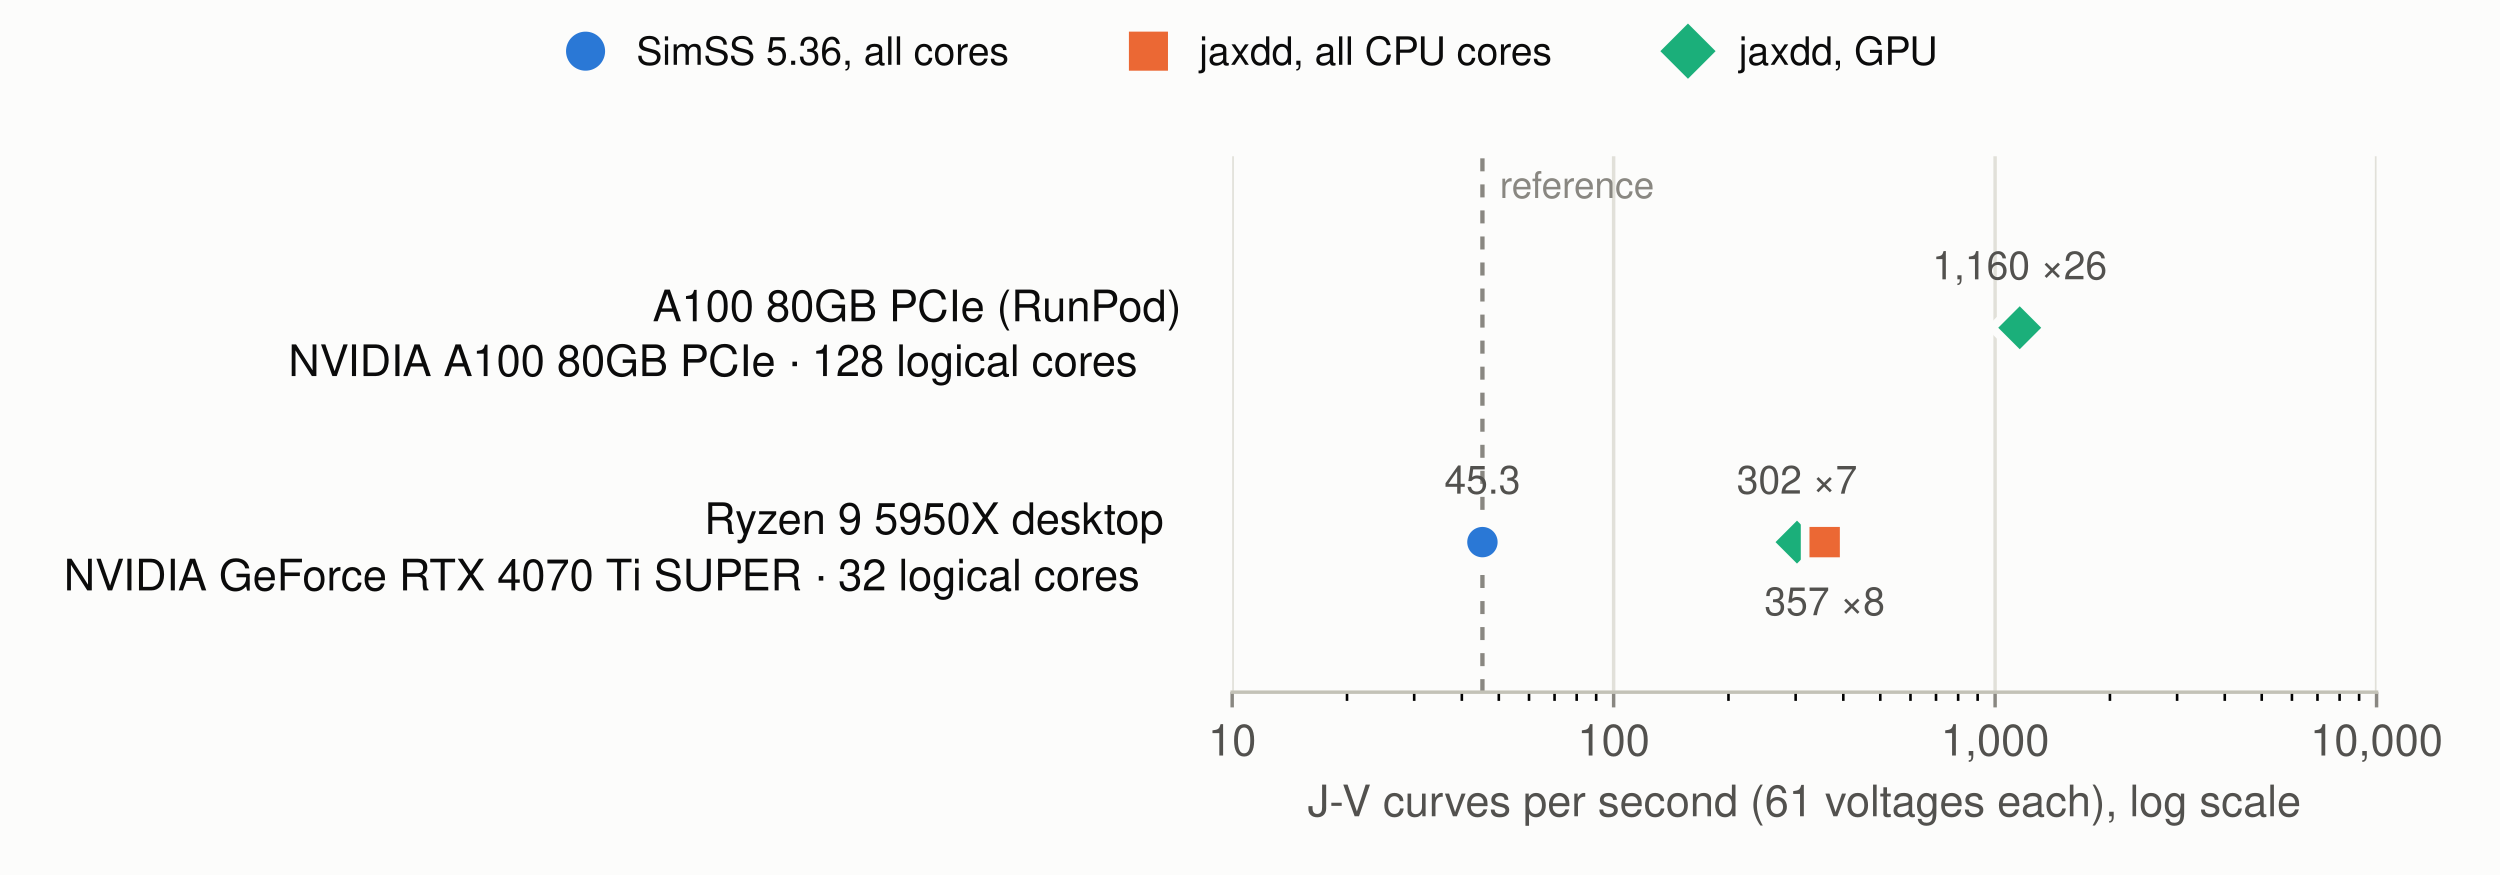
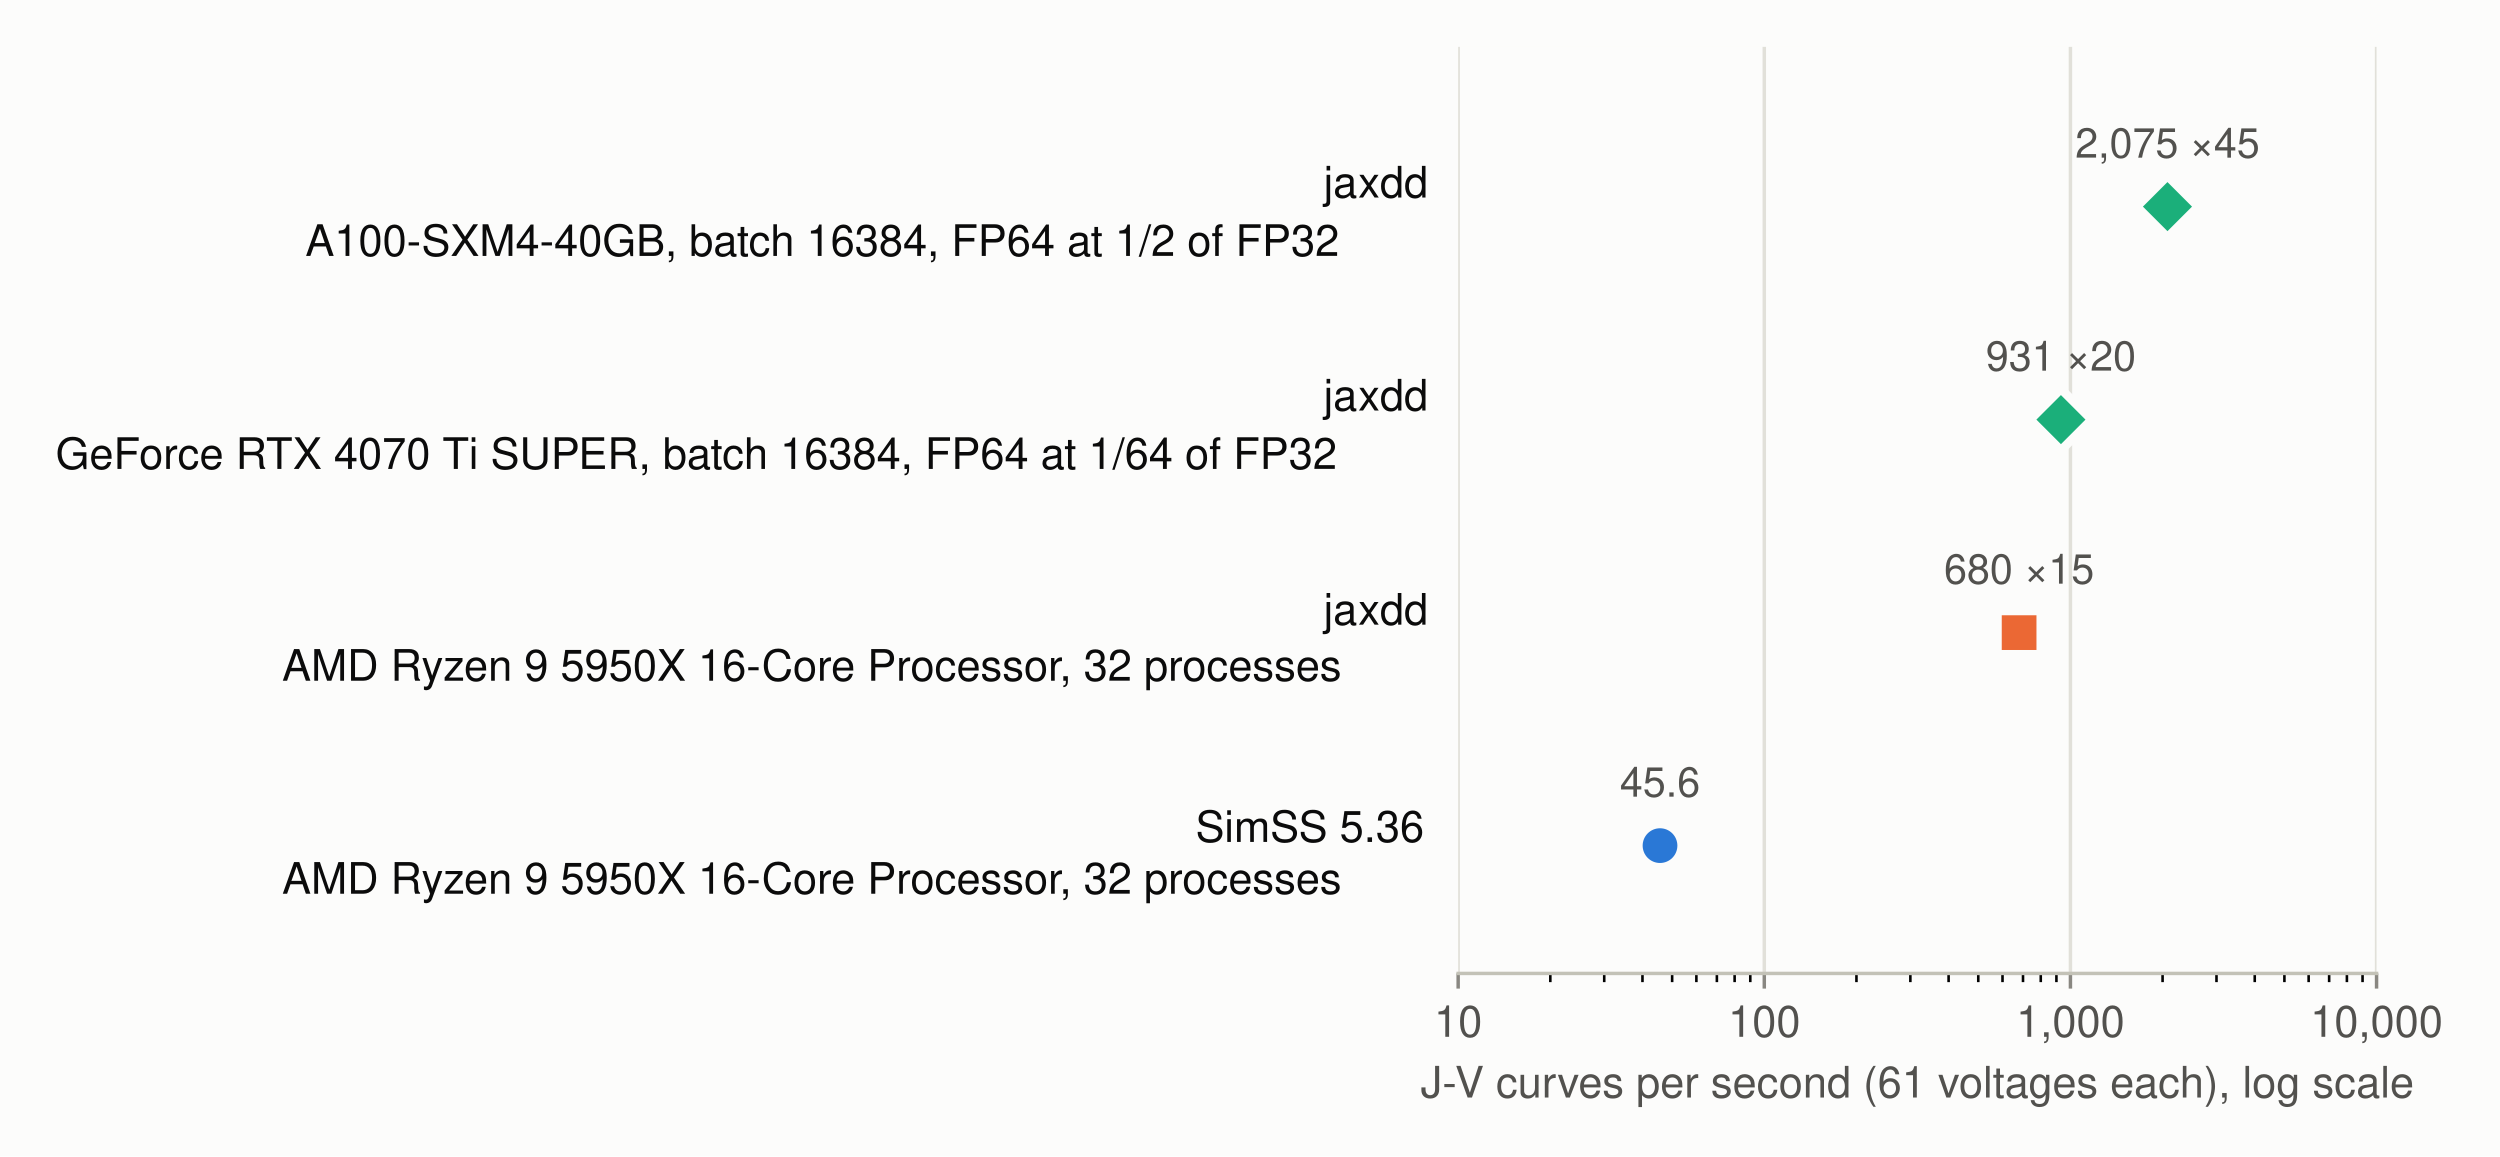
- <svg xmlns="http://www.w3.org/2000/svg" xmlns:xlink="http://www.w3.org/1999/xlink" width="576pt" height="201.6pt" viewBox="0 0 576 201.6" version="1.1">
+ <svg xmlns="http://www.w3.org/2000/svg" xmlns:xlink="http://www.w3.org/1999/xlink" width="576pt" height="266.4pt" viewBox="0 0 576 266.4" version="1.1">
  <defs>
    <style type="text/css">*{stroke-linejoin: round; stroke-linecap: butt}</style>
  </defs>
  <g id="figure_1">
    <g id="patch_1">
-       <path d="M 0 201.6  L 576 201.6  L 576 0  L 0 0  z " style="fill: #fcfcfb" />
+       <path d="M 0 266.4  L 576 266.4  L 576 0  L 0 0  z " style="fill: #fcfcfb" />
    </g>
    <g id="axes_1">
      <g id="patch_2">
-         <path d="M 283.895 159.478  L 547.56 159.478  L 547.56 36  L 283.895 36  z " style="fill: #fcfcfb" />
+         <path d="M 335.96 224.278  L 547.56 224.278  L 547.56 10.8  L 335.96 10.8  z " style="fill: #fcfcfb" />
      </g>
      <g id="matplotlib.axis_1">
        <g id="xtick_1">
          <g id="line2d_1">
-             <path d="M 283.895 159.478  L 283.895 36  " clip-path="url(#p0520788c5b)" style="fill: none; stroke: #e1e0d9; stroke-width: 0.8; stroke-linecap: square" />
+             <path d="M 335.96 224.278  L 335.96 10.8  " clip-path="url(#p5f009260a2)" style="fill: none; stroke: #e1e0d9; stroke-width: 0.8; stroke-linecap: square" />
          </g>
          <g id="line2d_2">
            <defs>
-               <path id="mabc359dbc2" d="M 0 0  L 0 3.5  " style="stroke: #898781; stroke-width: 0.8" />
+               <path id="m44731a9565" d="M 0 0  L 0 3.5  " style="stroke: #898781; stroke-width: 0.8" />
            </defs>
            <g>
-               <use xlink:href="#mabc359dbc2" x="283.895" y="159.478" style="fill: #898781; stroke: #898781; stroke-width: 0.8" />
+               <use xlink:href="#m44731a9565" x="335.96" y="224.278" style="fill: #898781; stroke: #898781; stroke-width: 0.8" />
            </g>
          </g>
          <g id="text_1">
-             <text style="font-size: 10px; font-family: 'Segoe UI', 'Helvetica', 'Arial', 'DejaVu Sans', sans-serif; text-anchor: middle; fill: #52514e" x="283.895" y="174.075" transform="rotate(-0 283.895 174.0753)">10</text>
+             <text style="font-size: 10px; font-family: 'Segoe UI', 'Helvetica', 'Arial', 'DejaVu Sans', sans-serif; text-anchor: middle; fill: #52514e" x="335.96" y="238.875" transform="rotate(-0 335.96 238.8753)">10</text>
          </g>
        </g>
        <g id="xtick_2">
          <g id="line2d_3">
-             <path d="M 371.783 159.478  L 371.783 36  " clip-path="url(#p0520788c5b)" style="fill: none; stroke: #e1e0d9; stroke-width: 0.8; stroke-linecap: square" />
+             <path d="M 406.493 224.278  L 406.493 10.8  " clip-path="url(#p5f009260a2)" style="fill: none; stroke: #e1e0d9; stroke-width: 0.8; stroke-linecap: square" />
          </g>
          <g id="line2d_4">
            <g>
-               <use xlink:href="#mabc359dbc2" x="371.783" y="159.478" style="fill: #898781; stroke: #898781; stroke-width: 0.8" />
+               <use xlink:href="#m44731a9565" x="406.493" y="224.278" style="fill: #898781; stroke: #898781; stroke-width: 0.8" />
            </g>
          </g>
          <g id="text_2">
-             <text style="font-size: 10px; font-family: 'Segoe UI', 'Helvetica', 'Arial', 'DejaVu Sans', sans-serif; text-anchor: middle; fill: #52514e" x="371.783" y="174.075" transform="rotate(-0 371.7833 174.0753)">100</text>
+             <text style="font-size: 10px; font-family: 'Segoe UI', 'Helvetica', 'Arial', 'DejaVu Sans', sans-serif; text-anchor: middle; fill: #52514e" x="406.493" y="238.875" transform="rotate(-0 406.4933 238.8753)">100</text>
          </g>
        </g>
        <g id="xtick_3">
          <g id="line2d_5">
-             <path d="M 459.672 159.478  L 459.672 36  " clip-path="url(#p0520788c5b)" style="fill: none; stroke: #e1e0d9; stroke-width: 0.8; stroke-linecap: square" />
+             <path d="M 477.027 224.278  L 477.027 10.8  " clip-path="url(#p5f009260a2)" style="fill: none; stroke: #e1e0d9; stroke-width: 0.8; stroke-linecap: square" />
          </g>
          <g id="line2d_6">
            <g>
-               <use xlink:href="#mabc359dbc2" x="459.672" y="159.478" style="fill: #898781; stroke: #898781; stroke-width: 0.8" />
+               <use xlink:href="#m44731a9565" x="477.027" y="224.278" style="fill: #898781; stroke: #898781; stroke-width: 0.8" />
            </g>
          </g>
          <g id="text_3">
-             <text style="font-size: 10px; font-family: 'Segoe UI', 'Helvetica', 'Arial', 'DejaVu Sans', sans-serif; text-anchor: middle; fill: #52514e" x="459.672" y="174.075" transform="rotate(-0 459.6717 174.0753)">1,000</text>
+             <text style="font-size: 10px; font-family: 'Segoe UI', 'Helvetica', 'Arial', 'DejaVu Sans', sans-serif; text-anchor: middle; fill: #52514e" x="477.027" y="238.875" transform="rotate(-0 477.0267 238.8753)">1,000</text>
          </g>
        </g>
        <g id="xtick_4">
          <g id="line2d_7">
-             <path d="M 547.56 159.478  L 547.56 36  " clip-path="url(#p0520788c5b)" style="fill: none; stroke: #e1e0d9; stroke-width: 0.8; stroke-linecap: square" />
+             <path d="M 547.56 224.278  L 547.56 10.8  " clip-path="url(#p5f009260a2)" style="fill: none; stroke: #e1e0d9; stroke-width: 0.8; stroke-linecap: square" />
          </g>
          <g id="line2d_8">
            <g>
-               <use xlink:href="#mabc359dbc2" x="547.56" y="159.478" style="fill: #898781; stroke: #898781; stroke-width: 0.8" />
+               <use xlink:href="#m44731a9565" x="547.56" y="224.278" style="fill: #898781; stroke: #898781; stroke-width: 0.8" />
            </g>
          </g>
          <g id="text_4">
-             <text style="font-size: 10px; font-family: 'Segoe UI', 'Helvetica', 'Arial', 'DejaVu Sans', sans-serif; text-anchor: middle; fill: #52514e" x="547.56" y="174.075" transform="rotate(-0 547.56 174.0753)">10,000</text>
+             <text style="font-size: 10px; font-family: 'Segoe UI', 'Helvetica', 'Arial', 'DejaVu Sans', sans-serif; text-anchor: middle; fill: #52514e" x="547.56" y="238.875" transform="rotate(-0 547.56 238.8753)">10,000</text>
          </g>
        </g>
        <g id="xtick_5">
          <g id="line2d_9">
            <defs>
-               <path id="mb9ab10955d" d="M 0 0  L 0 2  " style="stroke: #000000; stroke-width: 0.6" />
+               <path id="m7e674e28d2" d="M 0 0  L 0 2  " style="stroke: #000000; stroke-width: 0.6" />
            </defs>
            <g>
-               <use xlink:href="#mb9ab10955d" x="310.352" y="159.478" style="stroke: #000000; stroke-width: 0.6" />
+               <use xlink:href="#m7e674e28d2" x="357.193" y="224.278" style="stroke: #000000; stroke-width: 0.6" />
            </g>
          </g>
        </g>
        <g id="xtick_6">
          <g id="line2d_10">
            <g>
-               <use xlink:href="#mb9ab10955d" x="325.828" y="159.478" style="stroke: #000000; stroke-width: 0.6" />
+               <use xlink:href="#m7e674e28d2" x="369.613" y="224.278" style="stroke: #000000; stroke-width: 0.6" />
            </g>
          </g>
        </g>
        <g id="xtick_7">
          <g id="line2d_11">
            <g>
-               <use xlink:href="#mb9ab10955d" x="336.809" y="159.478" style="stroke: #000000; stroke-width: 0.6" />
+               <use xlink:href="#m7e674e28d2" x="378.425" y="224.278" style="stroke: #000000; stroke-width: 0.6" />
            </g>
          </g>
        </g>
        <g id="xtick_8">
          <g id="line2d_12">
            <g>
-               <use xlink:href="#mb9ab10955d" x="345.326" y="159.478" style="stroke: #000000; stroke-width: 0.6" />
+               <use xlink:href="#m7e674e28d2" x="385.261" y="224.278" style="stroke: #000000; stroke-width: 0.6" />
            </g>
          </g>
        </g>
        <g id="xtick_9">
          <g id="line2d_13">
            <g>
-               <use xlink:href="#mb9ab10955d" x="352.285" y="159.478" style="stroke: #000000; stroke-width: 0.6" />
+               <use xlink:href="#m7e674e28d2" x="390.846" y="224.278" style="stroke: #000000; stroke-width: 0.6" />
            </g>
          </g>
        </g>
        <g id="xtick_10">
          <g id="line2d_14">
            <g>
-               <use xlink:href="#mb9ab10955d" x="358.169" y="159.478" style="stroke: #000000; stroke-width: 0.6" />
+               <use xlink:href="#m7e674e28d2" x="395.568" y="224.278" style="stroke: #000000; stroke-width: 0.6" />
            </g>
          </g>
        </g>
        <g id="xtick_11">
          <g id="line2d_15">
            <g>
-               <use xlink:href="#mb9ab10955d" x="363.266" y="159.478" style="stroke: #000000; stroke-width: 0.6" />
+               <use xlink:href="#m7e674e28d2" x="399.658" y="224.278" style="stroke: #000000; stroke-width: 0.6" />
            </g>
          </g>
        </g>
        <g id="xtick_12">
          <g id="line2d_16">
            <g>
-               <use xlink:href="#mb9ab10955d" x="367.762" y="159.478" style="stroke: #000000; stroke-width: 0.6" />
+               <use xlink:href="#m7e674e28d2" x="403.266" y="224.278" style="stroke: #000000; stroke-width: 0.6" />
            </g>
          </g>
        </g>
        <g id="xtick_13">
          <g id="line2d_17">
            <g>
-               <use xlink:href="#mb9ab10955d" x="398.24" y="159.478" style="stroke: #000000; stroke-width: 0.6" />
+               <use xlink:href="#m7e674e28d2" x="427.726" y="224.278" style="stroke: #000000; stroke-width: 0.6" />
            </g>
          </g>
        </g>
        <g id="xtick_14">
          <g id="line2d_18">
            <g>
-               <use xlink:href="#mb9ab10955d" x="413.717" y="159.478" style="stroke: #000000; stroke-width: 0.6" />
+               <use xlink:href="#m7e674e28d2" x="440.146" y="224.278" style="stroke: #000000; stroke-width: 0.6" />
            </g>
          </g>
        </g>
        <g id="xtick_15">
          <g id="line2d_19">
            <g>
-               <use xlink:href="#mb9ab10955d" x="424.697" y="159.478" style="stroke: #000000; stroke-width: 0.6" />
+               <use xlink:href="#m7e674e28d2" x="448.959" y="224.278" style="stroke: #000000; stroke-width: 0.6" />
            </g>
          </g>
        </g>
        <g id="xtick_16">
          <g id="line2d_20">
            <g>
-               <use xlink:href="#mb9ab10955d" x="433.215" y="159.478" style="stroke: #000000; stroke-width: 0.6" />
+               <use xlink:href="#m7e674e28d2" x="455.794" y="224.278" style="stroke: #000000; stroke-width: 0.6" />
            </g>
          </g>
        </g>
        <g id="xtick_17">
          <g id="line2d_21">
            <g>
-               <use xlink:href="#mb9ab10955d" x="440.174" y="159.478" style="stroke: #000000; stroke-width: 0.6" />
+               <use xlink:href="#m7e674e28d2" x="461.379" y="224.278" style="stroke: #000000; stroke-width: 0.6" />
            </g>
          </g>
        </g>
        <g id="xtick_18">
          <g id="line2d_22">
            <g>
-               <use xlink:href="#mb9ab10955d" x="446.058" y="159.478" style="stroke: #000000; stroke-width: 0.6" />
+               <use xlink:href="#m7e674e28d2" x="466.101" y="224.278" style="stroke: #000000; stroke-width: 0.6" />
            </g>
          </g>
        </g>
        <g id="xtick_19">
          <g id="line2d_23">
            <g>
-               <use xlink:href="#mb9ab10955d" x="451.154" y="159.478" style="stroke: #000000; stroke-width: 0.6" />
+               <use xlink:href="#m7e674e28d2" x="470.191" y="224.278" style="stroke: #000000; stroke-width: 0.6" />
            </g>
          </g>
        </g>
        <g id="xtick_20">
          <g id="line2d_24">
            <g>
-               <use xlink:href="#mb9ab10955d" x="455.65" y="159.478" style="stroke: #000000; stroke-width: 0.6" />
+               <use xlink:href="#m7e674e28d2" x="473.799" y="224.278" style="stroke: #000000; stroke-width: 0.6" />
            </g>
          </g>
        </g>
        <g id="xtick_21">
          <g id="line2d_25">
            <g>
-               <use xlink:href="#mb9ab10955d" x="486.129" y="159.478" style="stroke: #000000; stroke-width: 0.6" />
+               <use xlink:href="#m7e674e28d2" x="498.259" y="224.278" style="stroke: #000000; stroke-width: 0.6" />
            </g>
          </g>
        </g>
        <g id="xtick_22">
          <g id="line2d_26">
            <g>
-               <use xlink:href="#mb9ab10955d" x="501.605" y="159.478" style="stroke: #000000; stroke-width: 0.6" />
+               <use xlink:href="#m7e674e28d2" x="510.68" y="224.278" style="stroke: #000000; stroke-width: 0.6" />
            </g>
          </g>
        </g>
        <g id="xtick_23">
          <g id="line2d_27">
            <g>
-               <use xlink:href="#mb9ab10955d" x="512.586" y="159.478" style="stroke: #000000; stroke-width: 0.6" />
+               <use xlink:href="#m7e674e28d2" x="519.492" y="224.278" style="stroke: #000000; stroke-width: 0.6" />
            </g>
          </g>
        </g>
        <g id="xtick_24">
          <g id="line2d_28">
            <g>
-               <use xlink:href="#mb9ab10955d" x="521.103" y="159.478" style="stroke: #000000; stroke-width: 0.6" />
+               <use xlink:href="#m7e674e28d2" x="526.327" y="224.278" style="stroke: #000000; stroke-width: 0.6" />
            </g>
          </g>
        </g>
        <g id="xtick_25">
          <g id="line2d_29">
            <g>
-               <use xlink:href="#mb9ab10955d" x="528.062" y="159.478" style="stroke: #000000; stroke-width: 0.6" />
+               <use xlink:href="#m7e674e28d2" x="531.912" y="224.278" style="stroke: #000000; stroke-width: 0.6" />
            </g>
          </g>
        </g>
        <g id="xtick_26">
          <g id="line2d_30">
            <g>
-               <use xlink:href="#mb9ab10955d" x="533.946" y="159.478" style="stroke: #000000; stroke-width: 0.6" />
+               <use xlink:href="#m7e674e28d2" x="536.634" y="224.278" style="stroke: #000000; stroke-width: 0.6" />
            </g>
          </g>
        </g>
        <g id="xtick_27">
          <g id="line2d_31">
            <g>
-               <use xlink:href="#mb9ab10955d" x="539.043" y="159.478" style="stroke: #000000; stroke-width: 0.6" />
+               <use xlink:href="#m7e674e28d2" x="540.725" y="224.278" style="stroke: #000000; stroke-width: 0.6" />
            </g>
          </g>
        </g>
        <g id="xtick_28">
          <g id="line2d_32">
            <g>
-               <use xlink:href="#mb9ab10955d" x="543.538" y="159.478" style="stroke: #000000; stroke-width: 0.6" />
+               <use xlink:href="#m7e674e28d2" x="544.333" y="224.278" style="stroke: #000000; stroke-width: 0.6" />
            </g>
          </g>
        </g>
        <g id="text_5">
-           <text style="font-size: 10px; font-family: 'Segoe UI', 'Helvetica', 'Arial', 'DejaVu Sans', sans-serif; text-anchor: middle; fill: #52514e" x="415.728" y="188.076" transform="rotate(-0 415.7275 188.0761)">J-V curves per second (61 voltages each), log scale</text>
+           <text style="font-size: 10px; font-family: 'Segoe UI', 'Helvetica', 'Arial', 'DejaVu Sans', sans-serif; text-anchor: middle; fill: #52514e" x="441.76" y="252.876" transform="rotate(-0 441.76 252.8761)">J-V curves per second (61 voltages each), log scale</text>
        </g>
      </g>
      <g id="matplotlib.axis_2">
        <g id="ytick_1">
          <g id="line2d_33" />
          <g id="text_6">
-             <text style="font-size: 10px; font-family: 'Segoe UI', 'Helvetica', 'Arial', 'DejaVu Sans', sans-serif; fill: #0b0b0b" transform="translate(162.2497 123.0336)">Ryzen 9 5950X desktop</text>
-             <text style="font-size: 10px; font-family: 'Segoe UI', 'Helvetica', 'Arial', 'DejaVu Sans', sans-serif; fill: #0b0b0b" transform="translate(14.69969 136.0336)">NVIDIA GeForce RTX 4070 Ti SUPER · 32 logical cores</text>
+             <text style="font-size: 10px; font-family: 'Segoe UI', 'Helvetica', 'Arial', 'DejaVu Sans', sans-serif; fill: #0b0b0b" transform="translate(275.4522 193.975)">SimSS 5.36</text>
+             <text style="font-size: 10px; font-family: 'Segoe UI', 'Helvetica', 'Arial', 'DejaVu Sans', sans-serif; fill: #0b0b0b" transform="translate(64.98656 205.918)">AMD Ryzen 9 5950X 16-Core Processor, 32 processes</text>
          </g>
        </g>
        <g id="ytick_2">
          <g id="line2d_34" />
          <g id="text_7">
-             <text style="font-size: 10px; font-family: 'Segoe UI', 'Helvetica', 'Arial', 'DejaVu Sans', sans-serif; fill: #0b0b0b" transform="translate(150.3638 74.02301)">A100 80GB PCIe (RunPod)</text>
-             <text style="font-size: 10px; font-family: 'Segoe UI', 'Helvetica', 'Arial', 'DejaVu Sans', sans-serif; fill: #0b0b0b" transform="translate(66.44344 86.64254)">NVIDIA A100 80GB PCIe · 128 logical cores</text>
-           </g>
-         </g>
-       </g>
-       <g id="line2d_35">
-         <path d="M 341.551 159.478  L 341.551 36  " clip-path="url(#p0520788c5b)" style="fill: none; stroke-dasharray: 3,3; stroke-dashoffset: 0; stroke: #898781" />
+             <text style="font-size: 10px; font-family: 'Segoe UI', 'Helvetica', 'Arial', 'DejaVu Sans', sans-serif; fill: #0b0b0b" transform="translate(304.9381 143.931)">jaxdd</text>
+             <text style="font-size: 10px; font-family: 'Segoe UI', 'Helvetica', 'Arial', 'DejaVu Sans', sans-serif; fill: #0b0b0b" transform="translate(64.98656 156.8427)">AMD Ryzen 9 5950X 16-Core Processor, 32 processes</text>
+           </g>
+         </g>
+         <g id="ytick_3">
+           <g id="line2d_35" />
+           <g id="text_8">
+             <text style="font-size: 10px; font-family: 'Segoe UI', 'Helvetica', 'Arial', 'DejaVu Sans', sans-serif; fill: #0b0b0b" transform="translate(304.9381 94.58221)">jaxdd</text>
+             <text style="font-size: 10px; font-family: 'Segoe UI', 'Helvetica', 'Arial', 'DejaVu Sans', sans-serif; fill: #0b0b0b" transform="translate(12.81469 108.0408)">GeForce RTX 4070 Ti SUPER, batch 16384, FP64 at 1/64 of FP32</text>
+           </g>
+         </g>
+         <g id="ytick_4">
+           <g id="line2d_36" />
+           <g id="text_9">
+             <text style="font-size: 10px; font-family: 'Segoe UI', 'Helvetica', 'Arial', 'DejaVu Sans', sans-serif; fill: #0b0b0b" transform="translate(304.9381 45.50688)">jaxdd</text>
+             <text style="font-size: 10px; font-family: 'Segoe UI', 'Helvetica', 'Arial', 'DejaVu Sans', sans-serif; fill: #0b0b0b" transform="translate(70.35062 58.96548)">A100-SXM4-40GB, batch 16384, FP64 at 1/2 of FP32</text>
+           </g>
+         </g>
      </g>
      <g id="patch_3">
-         <path d="M 283.895 159.478  L 547.56 159.478  " style="fill: none; stroke: #c3c2b7; stroke-width: 0.8; stroke-linejoin: miter; stroke-linecap: square" />
-       </g>
-       <g id="line2d_36">
-         <defs>
-           <path id="mef82e5dd0c" d="M -0 6.364  L 6.364 0  L 0 -6.364  L -6.364 -0  z " style="stroke: #fcfcfb; stroke-width: 2; stroke-linejoin: miter" />
-         </defs>
-         <g clip-path="url(#p0520788c5b)">
-           <use xlink:href="#mef82e5dd0c" x="414.027" y="124.904" style="fill: #1baf7a; stroke: #fcfcfb; stroke-width: 2; stroke-linejoin: miter" />
-         </g>
-       </g>
-       <g id="text_8">
-         <text style="font-size: 9px; font-family: 'Segoe UI', 'Helvetica', 'Arial', 'DejaVu Sans', sans-serif; text-anchor: middle; fill: #52514e" x="414.027" y="113.742" transform="rotate(-0 414.0272 113.7418)">302  ×7</text>
+         <path d="M 335.96 224.278  L 547.56 224.278  " style="fill: none; stroke: #c3c2b7; stroke-width: 0.8; stroke-linejoin: miter; stroke-linecap: square" />
      </g>
      <g id="line2d_37">
        <defs>
-           <path id="m9e6e76f606" d="M -4.5 4.5  L 4.5 4.5  L 4.5 -4.5  L -4.5 -4.5  z " style="stroke: #fcfcfb; stroke-width: 2; stroke-linejoin: miter" />
+           <path id="m5603ec8c37" d="M 0 5  C 1.326 5 2.598 4.473 3.536 3.536  C 4.473 2.598 5 1.326 5 0  C 5 -1.326 4.473 -2.598 3.536 -3.536  C 2.598 -4.473 1.326 -5 0 -5  C -1.326 -5 -2.598 -4.473 -3.536 -3.536  C -4.473 -2.598 -5 -1.326 -5 0  C -5 1.326 -4.473 2.598 -3.536 3.536  C -2.598 4.473 -1.326 5 0 5  z " style="stroke: #fcfcfb; stroke-width: 2" />
        </defs>
-         <g clip-path="url(#p0520788c5b)">
-           <use xlink:href="#m9e6e76f606" x="420.402" y="124.904" style="fill: #eb6834; stroke: #fcfcfb; stroke-width: 2; stroke-linejoin: miter" />
-         </g>
-       </g>
-       <g id="text_9">
-         <text style="font-size: 9px; font-family: 'Segoe UI', 'Helvetica', 'Arial', 'DejaVu Sans', sans-serif; text-anchor: middle; fill: #52514e" x="420.402" y="141.742" transform="rotate(-0 420.4015 141.7418)">357  ×8</text>
+         <g clip-path="url(#p5f009260a2)">
+           <use xlink:href="#m5603ec8c37" x="382.467" y="194.832" style="fill: #2a78d6; stroke: #fcfcfb; stroke-width: 2" />
+         </g>
+       </g>
+       <g id="text_10">
+         <text style="font-size: 9.5px; font-family: 'Segoe UI', 'Helvetica', 'Arial', 'DejaVu Sans', sans-serif; text-anchor: middle; fill: #52514e" x="382.467" y="183.55" transform="rotate(-0 382.4671 183.5502)">45.6</text>
      </g>
      <g id="line2d_38">
        <defs>
-           <path id="m556c6f2541" d="M 0 4.5  C 1.193 4.5 2.338 4.026 3.182 3.182  C 4.026 2.338 4.5 1.193 4.5 0  C 4.5 -1.193 4.026 -2.338 3.182 -3.182  C 2.338 -4.026 1.193 -4.5 0 -4.5  C -1.193 -4.5 -2.338 -4.026 -3.182 -3.182  C -4.026 -2.338 -4.5 -1.193 -4.5 0  C -4.5 1.193 -4.026 2.338 -3.182 3.182  C -2.338 4.026 -1.193 4.5 0 4.5  z " style="stroke: #fcfcfb; stroke-width: 2" />
+           <path id="m0f136d2788" d="M -5 5  L 5 5  L 5 -5  L -5 -5  z " style="stroke: #fcfcfb; stroke-width: 2; stroke-linejoin: miter" />
        </defs>
-         <g clip-path="url(#p0520788c5b)">
-           <use xlink:href="#m556c6f2541" x="341.551" y="124.904" style="fill: #2a78d6; stroke: #fcfcfb; stroke-width: 2" />
-         </g>
-       </g>
-       <g id="text_10">
-         <text style="font-size: 9px; font-family: 'Segoe UI', 'Helvetica', 'Arial', 'DejaVu Sans', sans-serif; text-anchor: middle; fill: #52514e" x="341.551" y="113.742" transform="rotate(-0 341.5513 113.7418)">45.3</text>
+         <g clip-path="url(#p5f009260a2)">
+           <use xlink:href="#m0f136d2788" x="465.202" y="145.757" style="fill: #eb6834; stroke: #fcfcfb; stroke-width: 2; stroke-linejoin: miter" />
+         </g>
+       </g>
+       <g id="text_11">
+         <text style="font-size: 9.5px; font-family: 'Segoe UI', 'Helvetica', 'Arial', 'DejaVu Sans', sans-serif; text-anchor: middle; fill: #52514e" x="465.202" y="134.475" transform="rotate(-0 465.2024 134.4749)">680  ×15</text>
      </g>
      <g id="line2d_39">
-         <g clip-path="url(#p0520788c5b)">
-           <use xlink:href="#mef82e5dd0c" x="465.342" y="75.513" style="fill: #1baf7a; stroke: #fcfcfb; stroke-width: 2; stroke-linejoin: miter" />
-         </g>
-       </g>
-       <g id="text_11">
-         <text style="font-size: 9px; font-family: 'Segoe UI', 'Helvetica', 'Arial', 'DejaVu Sans', sans-serif; text-anchor: middle; fill: #52514e" x="465.342" y="64.351" transform="rotate(-0 465.3424 64.35074)">1,160  ×26</text>
+         <defs>
+           <path id="m87c4885043" d="M -0 7.071  L 7.071 0  L 0 -7.071  L -7.071 -0  z " style="stroke: #fcfcfb; stroke-width: 2; stroke-linejoin: miter" />
+         </defs>
+         <g clip-path="url(#p5f009260a2)">
+           <use xlink:href="#m87c4885043" x="474.837" y="96.682" style="fill: #1baf7a; stroke: #fcfcfb; stroke-width: 2; stroke-linejoin: miter" />
+         </g>
      </g>
      <g id="text_12">
-         <text style="font-size: 8.5px; font-family: 'Segoe UI', 'Helvetica', 'Arial', 'DejaVu Sans', sans-serif; text-anchor: start; fill: #898781" x="345.551" y="45.617" transform="rotate(-0 345.5513 45.617)">reference</text>
-       </g>
-     </g>
-     <g id="legend_1">
+         <text style="font-size: 9.5px; font-family: 'Segoe UI', 'Helvetica', 'Arial', 'DejaVu Sans', sans-serif; text-anchor: middle; fill: #52514e" x="474.837" y="85.4" transform="rotate(-0 474.8371 85.39959)">931  ×20</text>
+       </g>
      <g id="line2d_40">
-         <defs>
-           <path id="mc3d4abae86" d="M 0 4  C 1.061 4 2.078 3.579 2.828 2.828  C 3.579 2.078 4 1.061 4 0  C 4 -1.061 3.579 -2.078 2.828 -2.828  C 2.078 -3.579 1.061 -4 0 -4  C -1.061 -4 -2.078 -3.579 -2.828 -2.828  C -3.579 -2.078 -4 -1.061 -4 0  C -4 1.061 -3.579 2.078 -2.828 2.828  C -2.078 3.579 -1.061 4 0 4  z " style="stroke: #2a78d6" />
-         </defs>
-         <g>
-           <use xlink:href="#mc3d4abae86" x="134.914" y="11.789" style="fill: #2a78d6; stroke: #2a78d6" />
+         <g clip-path="url(#p5f009260a2)">
+           <use xlink:href="#m87c4885043" x="499.383" y="47.606" style="fill: #1baf7a; stroke: #fcfcfb; stroke-width: 2; stroke-linejoin: miter" />
        </g>
      </g>
      <g id="text_13">
-         <text style="font-size: 9px; font-family: 'Segoe UI', 'Helvetica', 'Arial', 'DejaVu Sans', sans-serif; text-anchor: start; fill: #0b0b0b" x="146.614" y="14.939" transform="rotate(-0 146.6135 14.93859)">SimSS 5.36, all cores</text>
-       </g>
-       <g id="line2d_41">
-         <defs>
-           <path id="mb8db2d2e5a" d="M -4 4  L 4 4  L 4 -4  L -4 -4  z " style="stroke: #eb6834; stroke-linejoin: miter" />
-         </defs>
-         <g>
-           <use xlink:href="#mb8db2d2e5a" x="264.601" y="11.789" style="fill: #eb6834; stroke: #eb6834; stroke-linejoin: miter" />
-         </g>
-       </g>
-       <g id="text_14">
-         <text style="font-size: 9px; font-family: 'Segoe UI', 'Helvetica', 'Arial', 'DejaVu Sans', sans-serif; text-anchor: start; fill: #0b0b0b" x="276.301" y="14.939" transform="rotate(-0 276.3007 14.93859)">jaxdd, all CPU cores</text>
-       </g>
-       <g id="line2d_42">
-         <defs>
-           <path id="mf098ca712b" d="M -0 5.657  L 5.657 0  L 0 -5.657  L -5.657 -0  z " style="stroke: #1baf7a; stroke-linejoin: miter" />
-         </defs>
-         <g>
-           <use xlink:href="#mf098ca712b" x="388.909" y="11.789" style="fill: #1baf7a; stroke: #1baf7a; stroke-linejoin: miter" />
-         </g>
-       </g>
-       <g id="text_15">
-         <text style="font-size: 9px; font-family: 'Segoe UI', 'Helvetica', 'Arial', 'DejaVu Sans', sans-serif; text-anchor: start; fill: #0b0b0b" x="400.609" y="14.939" transform="rotate(-0 400.609 14.93859)">jaxdd, GPU</text>
+         <text style="font-size: 9.5px; font-family: 'Segoe UI', 'Helvetica', 'Arial', 'DejaVu Sans', sans-serif; text-anchor: middle; fill: #52514e" x="499.383" y="36.324" transform="rotate(-0 499.3832 36.32427)">2,075  ×45</text>
      </g>
    </g>
  </g>
  <defs>
-     <clipPath id="p0520788c5b">
-       <rect x="283.895" y="36" width="263.665" height="123.478" />
+     <clipPath id="p5f009260a2">
+       <rect x="335.96" y="10.8" width="211.6" height="213.478" />
    </clipPath>
  </defs>
</svg>
